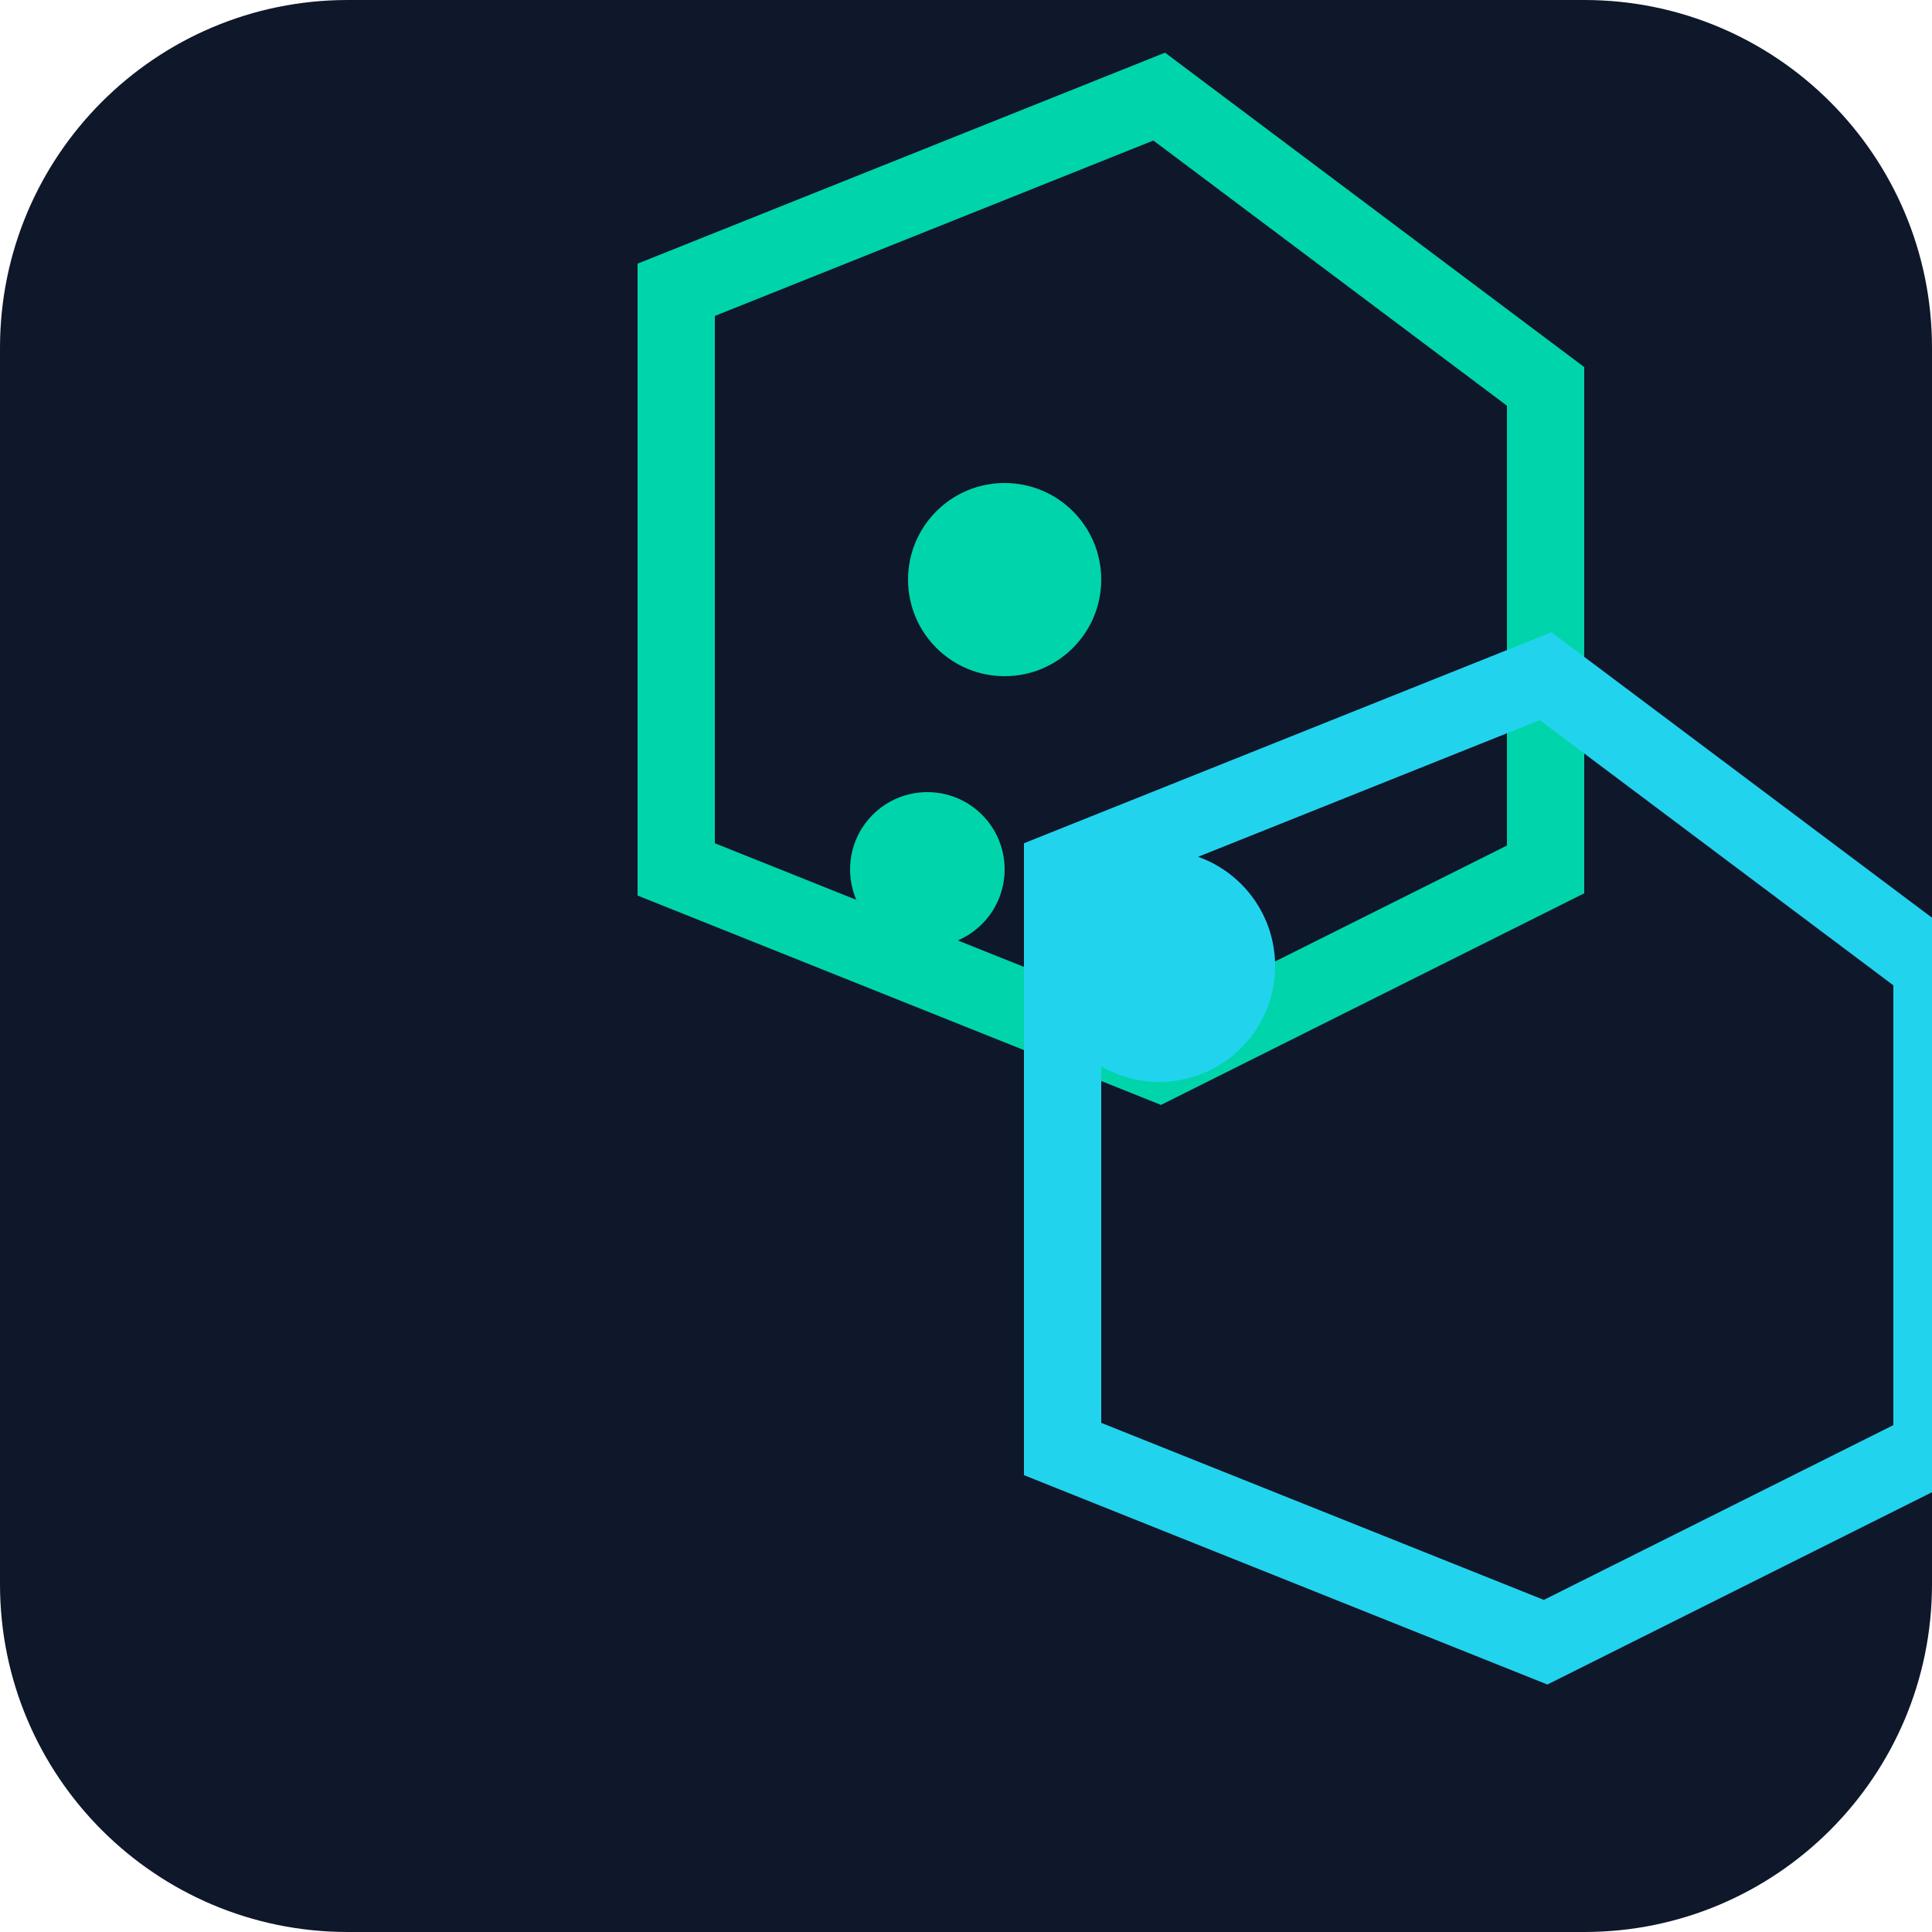
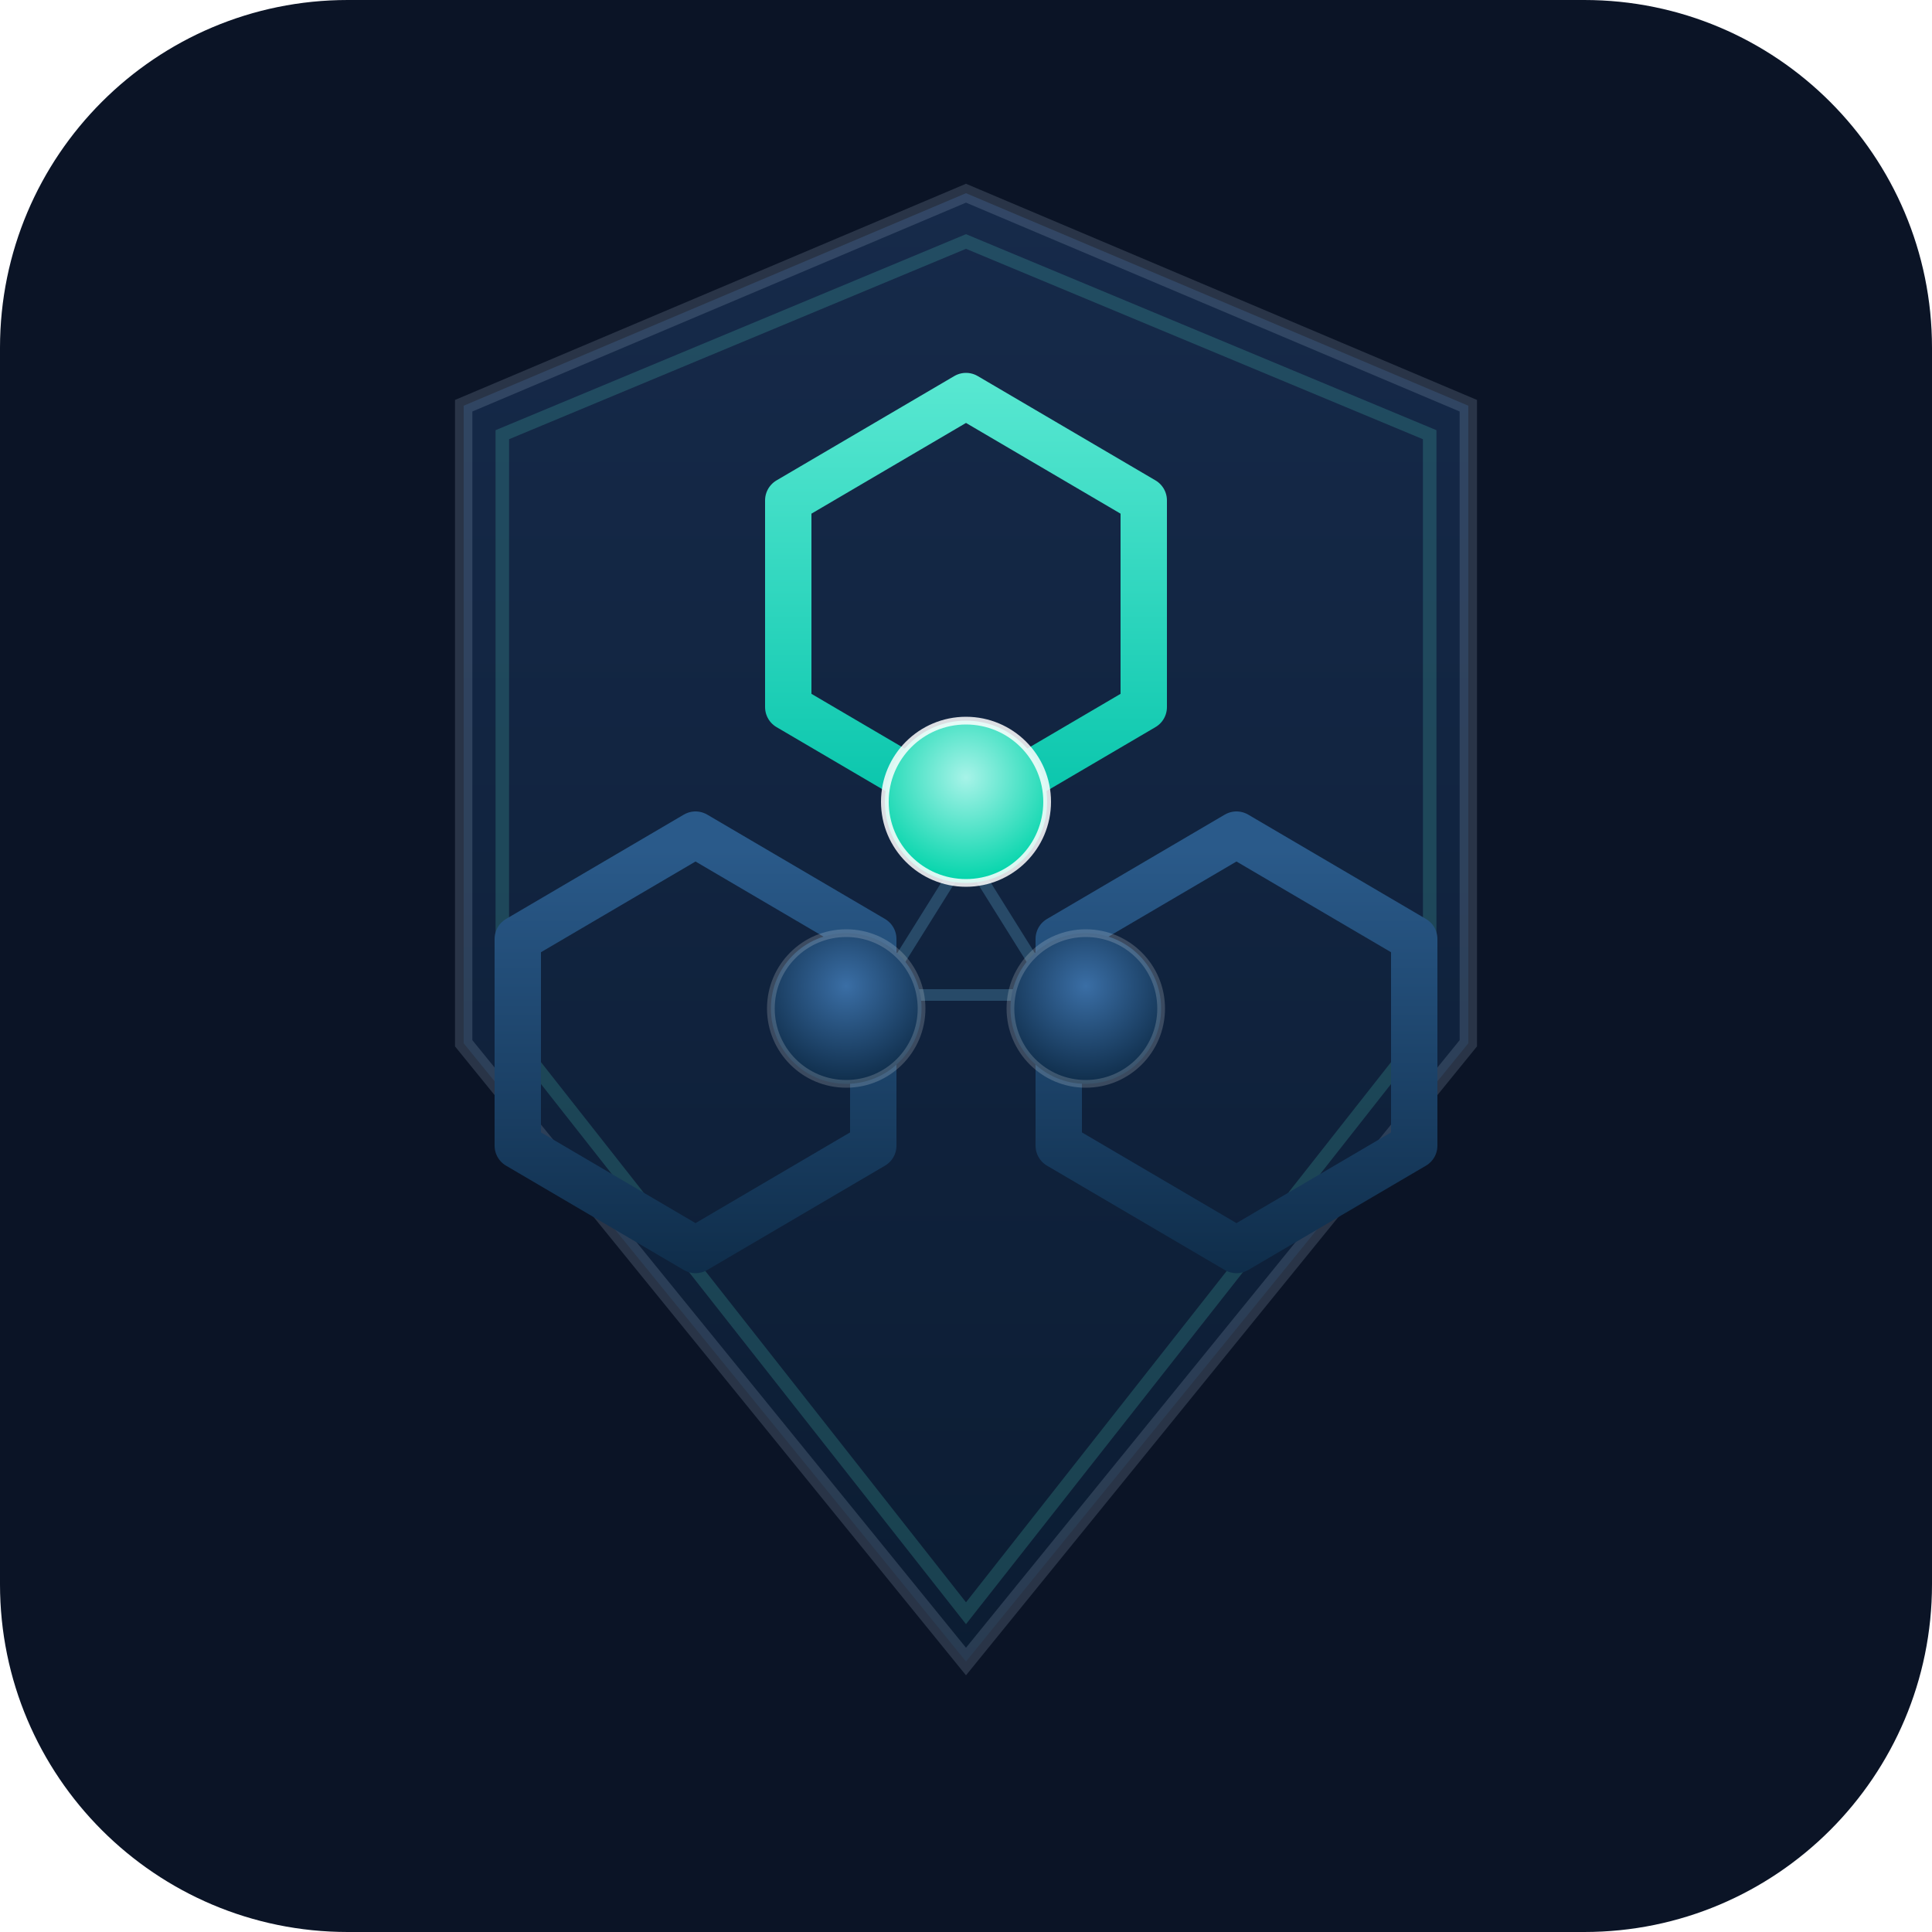
<svg xmlns="http://www.w3.org/2000/svg" width="256" height="256" viewBox="0 0 100 100" fill="none">
-   <rect x="0" y="0" width="100" height="100" rx="18" fill="#0f172a" />
-   <path d="M35 15 L60 5 L80 20 L80 45 L60 55 L35 45 Z" stroke="#00d4aa" stroke-width="4" fill="none" />
-   <path d="M55 45 L80 35 L100 50 L100 75 L80 85 L55 75 Z" stroke="#22d3ee" stroke-width="4" fill="none" />
-   <circle cx="52" cy="30" r="5" fill="#00d4aa" />
-   <circle cx="60" cy="50" r="6" fill="#22d3ee" />
-   <circle cx="48" cy="45" r="4" fill="#00d4aa" />
+   <rect width="100" height="100" rx="18" fill="#0B1426" />
+   <defs>
+     <linearGradient id="shieldFill" x1="50" y1="10" x2="50" y2="88" gradientUnits="userSpaceOnUse">
+       <stop offset="0%" stop-color="#162A4A" />
+       <stop offset="100%" stop-color="#0B1C32" />
+     </linearGradient>
+     <linearGradient id="celesteStroke" x1="50" y1="18" x2="50" y2="44" gradientUnits="userSpaceOnUse">
+       <stop offset="0%" stop-color="#5EEAD4" />
+       <stop offset="100%" stop-color="#00C2A8" />
+     </linearGradient>
+     <linearGradient id="darkBlueStroke" x1="36" y1="44" x2="36" y2="66" gradientUnits="userSpaceOnUse">
+       <stop offset="0%" stop-color="#2A5A8A" />
+       <stop offset="100%" stop-color="#0F2D4A" />
+     </linearGradient>
+     <linearGradient id="darkBlueStroke2" x1="64" y1="44" x2="64" y2="66" gradientUnits="userSpaceOnUse">
+       <stop offset="0%" stop-color="#2A5A8A" />
+       <stop offset="100%" stop-color="#0F2D4A" />
+     </linearGradient>
+     <radialGradient id="dotCeleste" cx="50%" cy="35%" r="65%">
+       <stop offset="0%" stop-color="#A7F3E8" />
+       <stop offset="100%" stop-color="#00D4AA" />
+     </radialGradient>
+     <radialGradient id="dotDark" cx="50%" cy="35%" r="65%">
+       <stop offset="0%" stop-color="#3A6EA5" />
+       <stop offset="100%" stop-color="#0F2D4A" />
+     </radialGradient>
+     <filter id="softGlow" x="-20%" y="-20%" width="140%" height="140%">
+       <feGaussianBlur stdDeviation="0.6" result="blur" />
+       <feComposite in="SourceGraphic" in2="blur" operator="over" />
+     </filter>
+   </defs>
+   <path d="M50 10 L76 21 L76 54 L50 86 L24 54 L24 21 Z" fill="url(#shieldFill)" stroke="rgba(180,200,225,0.18)" stroke-width="0.9" />
+   <path d="M50 12.5 L74 22.5 L74 53 L50 83.5 L26 53 L26 22.5 Z" fill="none" stroke="rgba(94,234,212,0.18)" stroke-width="0.7" />
+   <path d="M50 20.5 L59.2 25.9 L59.2 36.6 L50 42 L40.8 36.6 L40.8 25.9 Z" fill="none" stroke="url(#celesteStroke)" stroke-width="2.4" stroke-linejoin="round" stroke-linecap="round" />
+   <path d="M36 43.2 L45.2 48.6 L45.2 59.3 L36 64.7 L26.8 59.3 L26.8 48.6 Z" fill="none" stroke="url(#darkBlueStroke)" stroke-width="2.4" stroke-linejoin="round" stroke-linecap="round" />
+   <path d="M64 43.2 L73.2 48.6 L73.2 59.3 L64 64.7 L54.8 59.3 L54.8 48.6 Z" fill="none" stroke="url(#darkBlueStroke2)" stroke-width="2.4" stroke-linejoin="round" stroke-linecap="round" />
+   <g opacity="0.55">
+     <line x1="50" y1="44.2" x2="46.5" y2="49.8" stroke="#3A6A8A" stroke-width="0.6" />
+     <line x1="50" y1="44.2" x2="53.5" y2="49.8" stroke="#3A6A8A" stroke-width="0.6" />
+     <line x1="45.2" y1="51.5" x2="54.8" y2="51.5" stroke="#3A6A8A" stroke-width="0.6" />
+   </g>
+   <circle cx="50" cy="41.5" r="4.2" fill="url(#dotCeleste)" stroke="rgba(255,255,255,0.85)" stroke-width="0.4" />
+   <circle cx="43.8" cy="52.2" r="3.9" fill="url(#dotDark)" stroke="rgba(255,255,255,0.18)" stroke-width="0.4" />
+   <circle cx="56.2" cy="52.2" r="3.9" fill="url(#dotDark)" stroke="rgba(255,255,255,0.18)" stroke-width="0.4" />
</svg>
